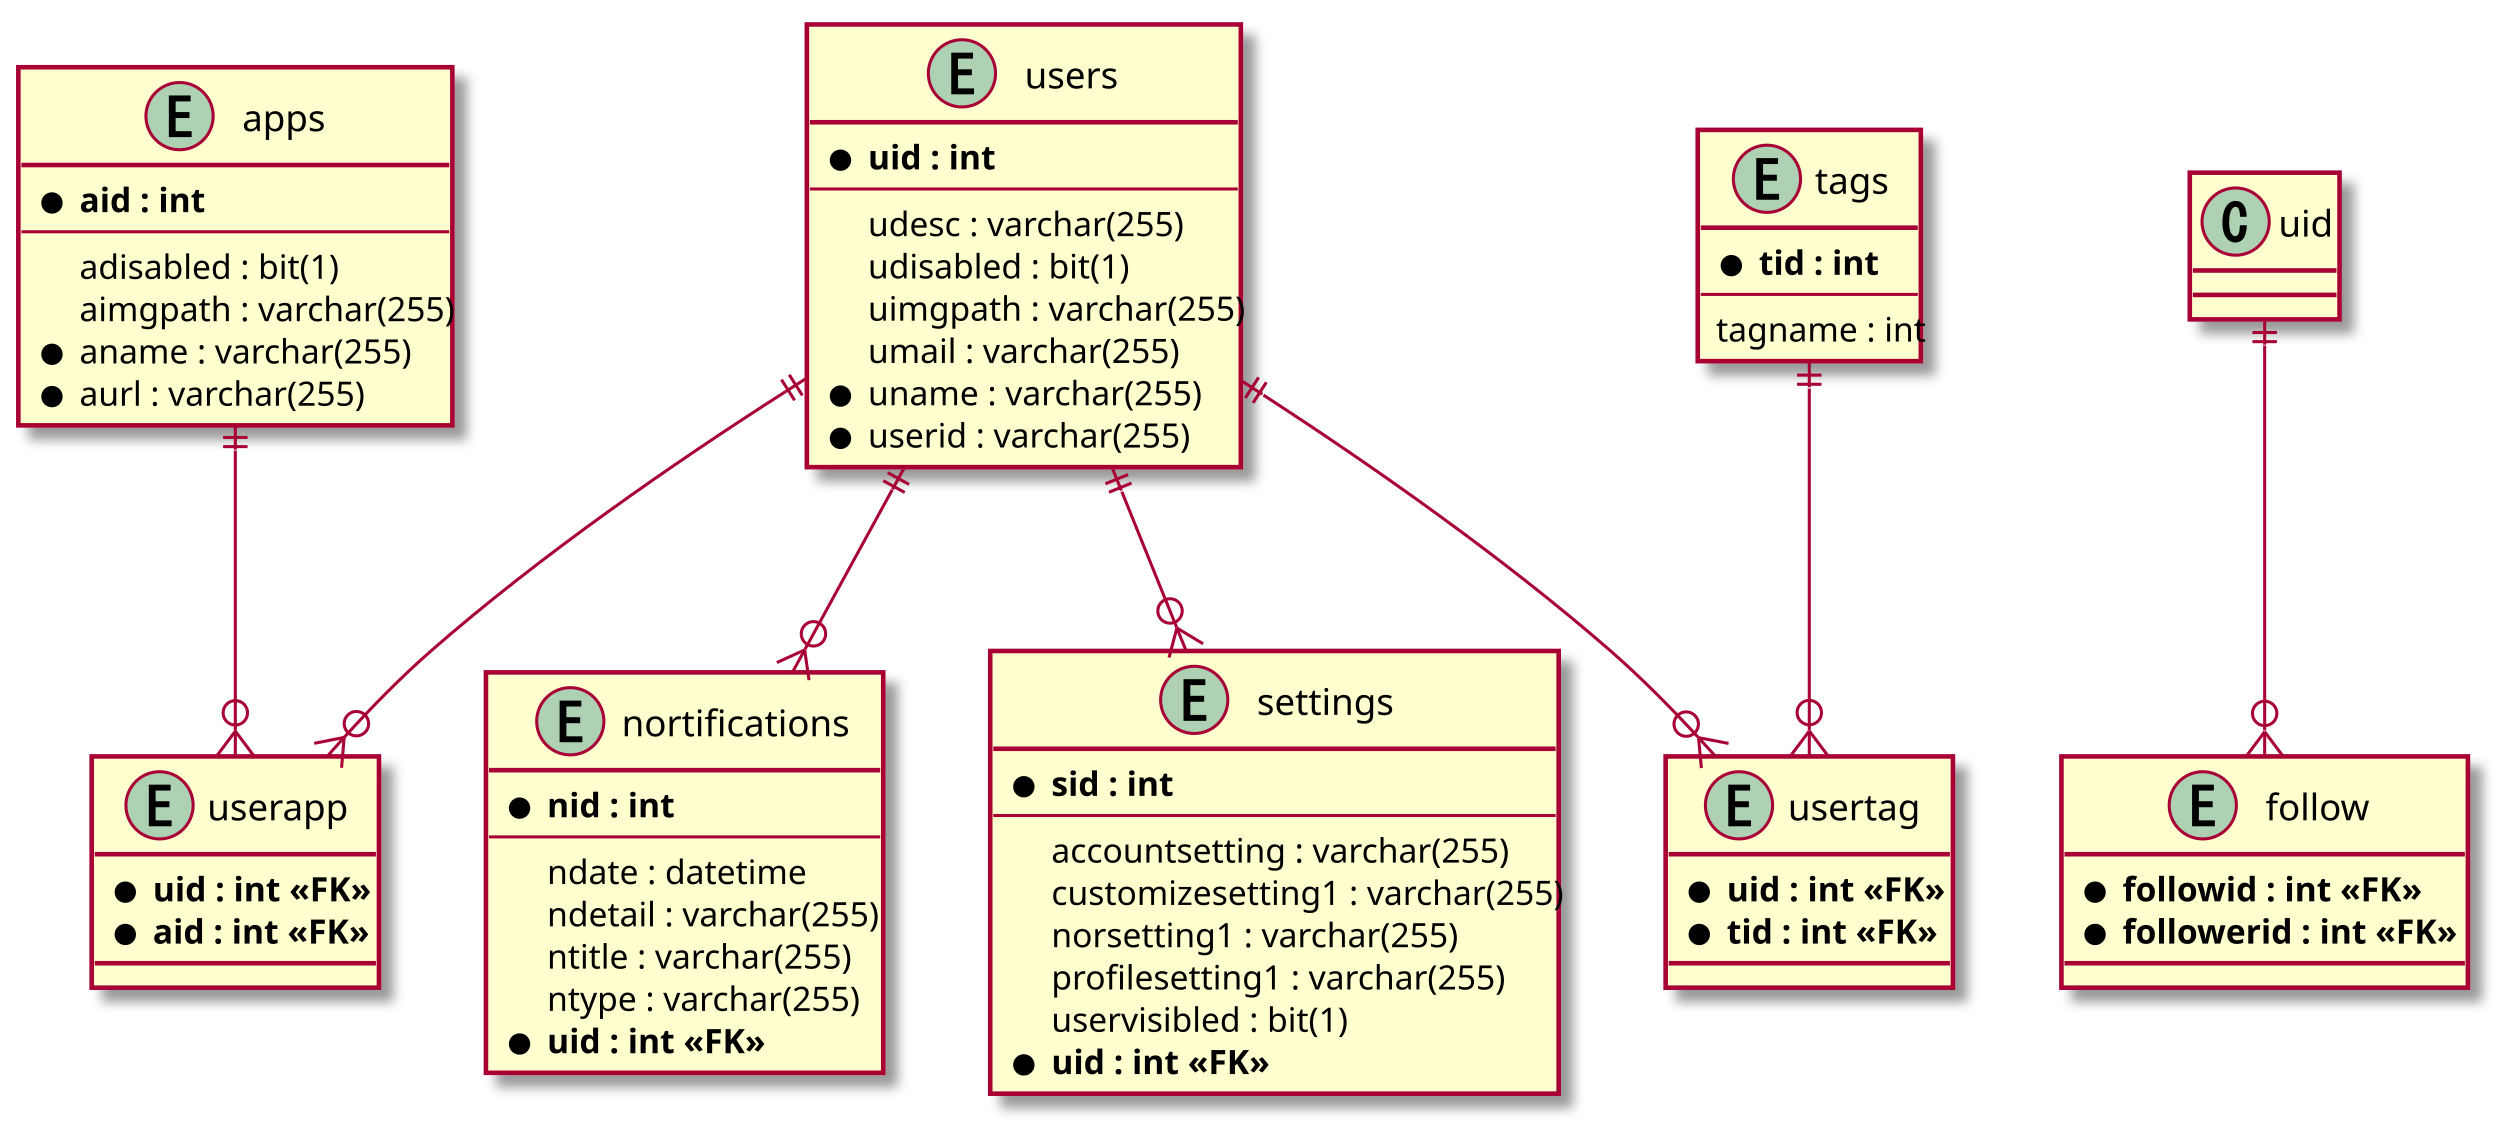
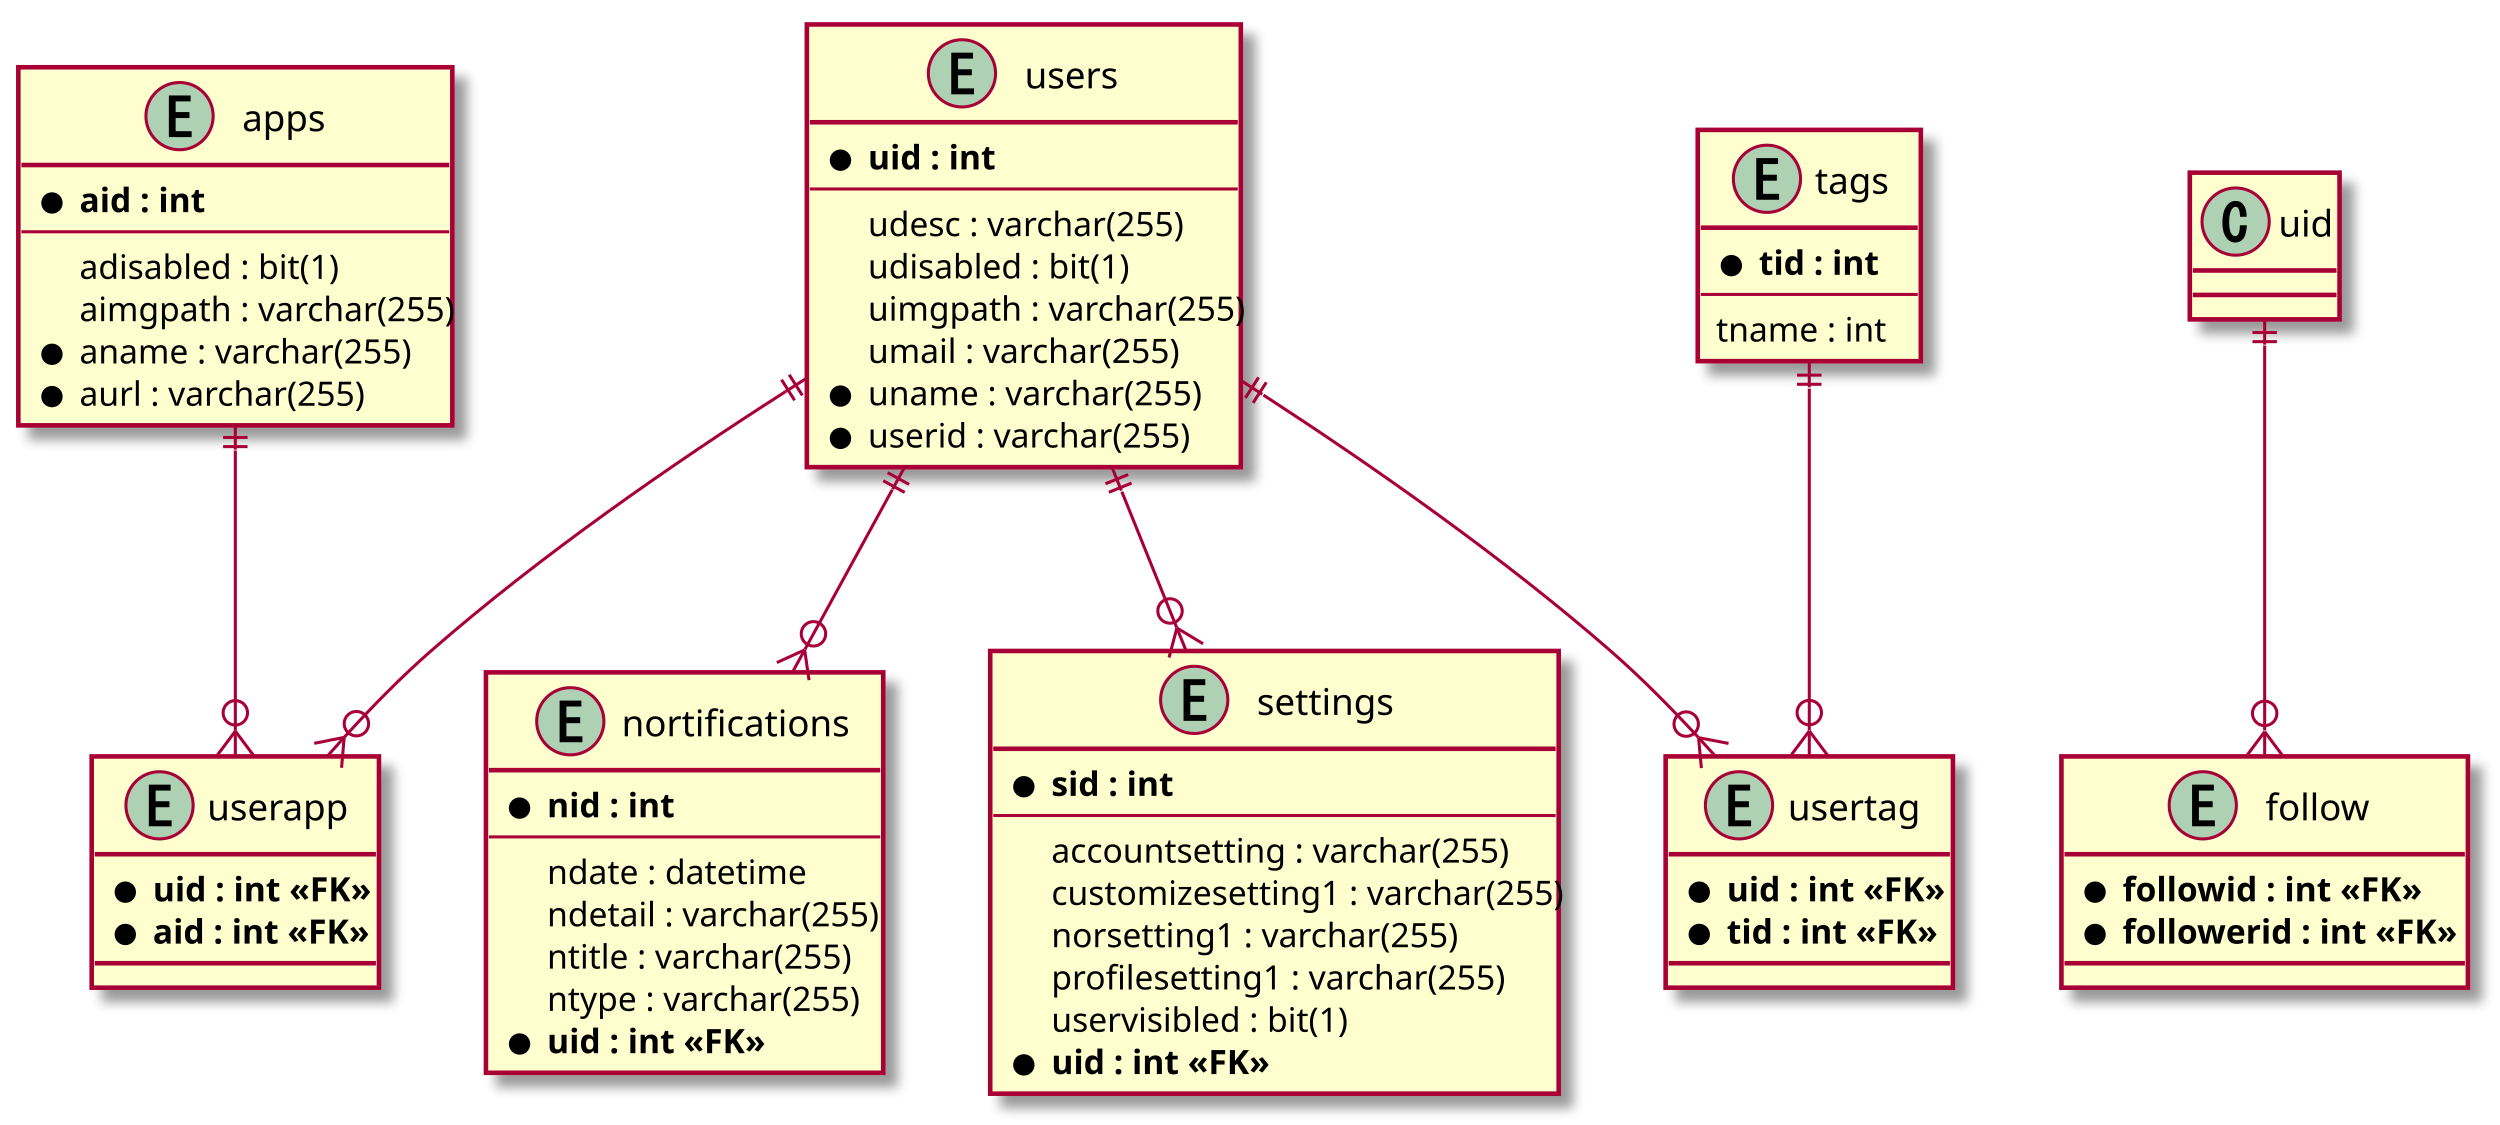
<svg xmlns="http://www.w3.org/2000/svg" contentScriptType="application/ecmascript" contentStyleType="text/css" height="368px" preserveAspectRatio="none" style="width:818px;height:368px;" version="1.1" viewBox="0 0 818 368" width="818px" zoomAndPan="magnify">
  <defs>
    <filter height="300%" id="fcz82be6fh9iv" width="300%" x="-1" y="-1">
      <feGaussianBlur result="blurOut" stdDeviation="2.0" />
      <feColorMatrix in="blurOut" result="blurOut2" type="matrix" values="0 0 0 0 0 0 0 0 0 0 0 0 0 0 0 0 0 0 .4 0" />
      <feOffset dx="4.0" dy="4.0" in="blurOut2" result="blurOut3" />
      <feBlend in="SourceGraphic" in2="blurOut3" mode="normal" />
    </filter>
  </defs>
  <g>
    <rect fill="#FEFECE" filter="url(#fcz82be6fh9iv)" height="117.18" id="apps" style="stroke: #A80036; stroke-width: 1.5;" width="142" x="6" y="22" />
    <ellipse cx="58.75" cy="38" fill="#ADD1B2" rx="11" ry="11" style="stroke: #A80036; stroke-width: 1.0;" />
    <path d="M57.469,36.672 L61.984,36.672 L61.984,38.625 L57.469,38.625 L57.469,42.922 L62.703,42.922 L62.703,44.859 L55.25,44.859 L55.25,31.234 L62.375,31.234 L62.375,33.172 L57.469,33.172 L57.469,36.672 Z " />
    <text fill="#000000" font-family="sans-serif" font-size="12" lengthAdjust="spacingAndGlyphs" textLength="28" x="79.25" y="42.91">apps</text>
    <line style="stroke: #A80036; stroke-width: 1.5;" x1="7" x2="147" y1="54" y2="54" />
    <ellipse cx="17" cy="66.418" fill="#000000" rx="3" ry="3" style="stroke: #000000; stroke-width: 1.0;" />
    <text fill="#000000" font-family="sans-serif" font-size="11" font-weight="bold" lengthAdjust="spacingAndGlyphs" textLength="39" x="26" y="69.419">aid : int</text>
    <line style="stroke: #A80036; stroke-width: 1.0;" x1="7" x2="147" y1="75.836" y2="75.836" />
    <text fill="#000000" font-family="sans-serif" font-size="11" lengthAdjust="spacingAndGlyphs" textLength="80" x="26" y="91.255">adisabled : bit(1)</text>
    <text fill="#000000" font-family="sans-serif" font-size="11" lengthAdjust="spacingAndGlyphs" textLength="116" x="26" y="105.091">aimgpath : varchar(255)</text>
    <ellipse cx="17" cy="115.926" fill="#000000" rx="3" ry="3" style="stroke: #000000; stroke-width: 1.0;" />
    <text fill="#000000" font-family="sans-serif" font-size="11" lengthAdjust="spacingAndGlyphs" textLength="105" x="26" y="118.927">aname : varchar(255)</text>
    <ellipse cx="17" cy="129.762" fill="#000000" rx="3" ry="3" style="stroke: #000000; stroke-width: 1.0;" />
    <text fill="#000000" font-family="sans-serif" font-size="11" lengthAdjust="spacingAndGlyphs" textLength="91" x="26" y="132.763">aurl : varchar(255)</text>
    <rect fill="#FEFECE" filter="url(#fcz82be6fh9iv)" height="144.852" id="users" style="stroke: #A80036; stroke-width: 1.5;" width="142" x="264" y="8" />
    <ellipse cx="314.75" cy="24" fill="#ADD1B2" rx="11" ry="11" style="stroke: #A80036; stroke-width: 1.0;" />
    <path d="M313.469,22.672 L317.984,22.672 L317.984,24.625 L313.469,24.625 L313.469,28.922 L318.703,28.922 L318.703,30.859 L311.25,30.859 L311.25,17.234 L318.375,17.234 L318.375,19.172 L313.469,19.172 L313.469,22.672 Z " />
    <text fill="#000000" font-family="sans-serif" font-size="12" lengthAdjust="spacingAndGlyphs" textLength="32" x="335.25" y="28.91">users</text>
    <line style="stroke: #A80036; stroke-width: 1.5;" x1="265" x2="405" y1="40" y2="40" />
    <ellipse cx="275" cy="52.418" fill="#000000" rx="3" ry="3" style="stroke: #000000; stroke-width: 1.0;" />
    <text fill="#000000" font-family="sans-serif" font-size="11" font-weight="bold" lengthAdjust="spacingAndGlyphs" textLength="40" x="284" y="55.419">uid : int</text>
    <line style="stroke: #A80036; stroke-width: 1.0;" x1="265" x2="405" y1="61.836" y2="61.836" />
    <text fill="#000000" font-family="sans-serif" font-size="11" lengthAdjust="spacingAndGlyphs" textLength="103" x="284" y="77.255">udesc : varchar(255)</text>
    <text fill="#000000" font-family="sans-serif" font-size="11" lengthAdjust="spacingAndGlyphs" textLength="80" x="284" y="91.091">udisabled : bit(1)</text>
    <text fill="#000000" font-family="sans-serif" font-size="11" lengthAdjust="spacingAndGlyphs" textLength="116" x="284" y="104.927">uimgpath : varchar(255)</text>
    <text fill="#000000" font-family="sans-serif" font-size="11" lengthAdjust="spacingAndGlyphs" textLength="97" x="284" y="118.763">umail : varchar(255)</text>
    <ellipse cx="275" cy="129.598" fill="#000000" rx="3" ry="3" style="stroke: #000000; stroke-width: 1.0;" />
    <text fill="#000000" font-family="sans-serif" font-size="11" lengthAdjust="spacingAndGlyphs" textLength="105" x="284" y="132.599">uname : varchar(255)</text>
    <ellipse cx="275" cy="143.434" fill="#000000" rx="3" ry="3" style="stroke: #000000; stroke-width: 1.0;" />
    <text fill="#000000" font-family="sans-serif" font-size="11" lengthAdjust="spacingAndGlyphs" textLength="103" x="284" y="146.435">userid : varchar(255)</text>
    <rect fill="#FEFECE" filter="url(#fcz82be6fh9iv)" height="75.672" id="tags" style="stroke: #A80036; stroke-width: 1.5;" width="73" x="555.5" y="42.5" />
    <ellipse cx="578.15" cy="58.5" fill="#ADD1B2" rx="11" ry="11" style="stroke: #A80036; stroke-width: 1.0;" />
    <path d="M576.869,57.172 L581.384,57.172 L581.384,59.125 L576.869,59.125 L576.869,63.422 L582.103,63.422 L582.103,65.359 L574.65,65.359 L574.65,51.734 L581.775,51.734 L581.775,53.672 L576.869,53.672 L576.869,57.172 Z " />
    <text fill="#000000" font-family="sans-serif" font-size="12" lengthAdjust="spacingAndGlyphs" textLength="24" x="593.85" y="63.41">tags</text>
    <line style="stroke: #A80036; stroke-width: 1.5;" x1="556.5" x2="627.5" y1="74.5" y2="74.5" />
    <ellipse cx="566.5" cy="86.918" fill="#000000" rx="3" ry="3" style="stroke: #000000; stroke-width: 1.0;" />
    <text fill="#000000" font-family="sans-serif" font-size="11" font-weight="bold" lengthAdjust="spacingAndGlyphs" textLength="37" x="575.5" y="89.919">tid : int</text>
    <line style="stroke: #A80036; stroke-width: 1.0;" x1="556.5" x2="627.5" y1="96.336" y2="96.336" />
-     <text fill="#000000" font-family="sans-serif" font-size="11" lengthAdjust="spacingAndGlyphs" textLength="61" x="561.5" y="111.755">tagname : int</text>
+     <text fill="#000000" font-family="sans-serif" font-size="11" lengthAdjust="spacingAndGlyphs" textLength="61" x="561.5" y="111.755">tname : int</text>
    <rect fill="#FEFECE" filter="url(#fcz82be6fh9iv)" height="131.016" id="nortifications" style="stroke: #A80036; stroke-width: 1.5;" width="130" x="159" y="220" />
    <ellipse cx="186.6" cy="236" fill="#ADD1B2" rx="11" ry="11" style="stroke: #A80036; stroke-width: 1.0;" />
    <path d="M185.319,234.672 L189.834,234.672 L189.834,236.625 L185.319,236.625 L185.319,240.922 L190.553,240.922 L190.553,242.859 L183.1,242.859 L183.1,229.234 L190.225,229.234 L190.225,231.172 L185.319,231.172 L185.319,234.672 Z " />
    <text fill="#000000" font-family="sans-serif" font-size="12" lengthAdjust="spacingAndGlyphs" textLength="70" x="203.4" y="240.91">nortifications</text>
    <line style="stroke: #A80036; stroke-width: 1.5;" x1="160" x2="288" y1="252" y2="252" />
    <ellipse cx="170" cy="264.418" fill="#000000" rx="3" ry="3" style="stroke: #000000; stroke-width: 1.0;" />
    <text fill="#000000" font-family="sans-serif" font-size="11" font-weight="bold" lengthAdjust="spacingAndGlyphs" textLength="40" x="179" y="267.419">nid : int</text>
    <line style="stroke: #A80036; stroke-width: 1.0;" x1="160" x2="288" y1="273.836" y2="273.836" />
    <text fill="#000000" font-family="sans-serif" font-size="11" lengthAdjust="spacingAndGlyphs" textLength="76" x="179" y="289.255">ndate : datetime</text>
    <text fill="#000000" font-family="sans-serif" font-size="11" lengthAdjust="spacingAndGlyphs" textLength="104" x="179" y="303.091">ndetail : varchar(255)</text>
    <text fill="#000000" font-family="sans-serif" font-size="11" lengthAdjust="spacingAndGlyphs" textLength="95" x="179" y="316.927">ntitle : varchar(255)</text>
    <text fill="#000000" font-family="sans-serif" font-size="11" lengthAdjust="spacingAndGlyphs" textLength="100" x="179" y="330.763">ntype : varchar(255)</text>
    <ellipse cx="170" cy="341.598" fill="#000000" rx="3" ry="3" style="stroke: #000000; stroke-width: 1.0;" />
    <text fill="#000000" font-family="sans-serif" font-size="11" font-weight="bold" lengthAdjust="spacingAndGlyphs" textLength="68" x="179" y="344.599">uid : int «FK»</text>
    <rect fill="#FEFECE" filter="url(#fcz82be6fh9iv)" height="144.852" id="settings" style="stroke: #A80036; stroke-width: 1.5;" width="186" x="324" y="213" />
    <ellipse cx="390.75" cy="229" fill="#ADD1B2" rx="11" ry="11" style="stroke: #A80036; stroke-width: 1.0;" />
    <path d="M389.469,227.672 L393.984,227.672 L393.984,229.625 L389.469,229.625 L389.469,233.922 L394.703,233.922 L394.703,235.859 L387.25,235.859 L387.25,222.234 L394.375,222.234 L394.375,224.172 L389.469,224.172 L389.469,227.672 Z " />
    <text fill="#000000" font-family="sans-serif" font-size="12" lengthAdjust="spacingAndGlyphs" textLength="44" x="411.25" y="233.91">settings</text>
    <line style="stroke: #A80036; stroke-width: 1.5;" x1="325" x2="509" y1="245" y2="245" />
    <ellipse cx="335" cy="257.418" fill="#000000" rx="3" ry="3" style="stroke: #000000; stroke-width: 1.0;" />
    <text fill="#000000" font-family="sans-serif" font-size="11" font-weight="bold" lengthAdjust="spacingAndGlyphs" textLength="40" x="344" y="260.419">sid : int</text>
    <line style="stroke: #A80036; stroke-width: 1.0;" x1="325" x2="509" y1="266.836" y2="266.836" />
    <text fill="#000000" font-family="sans-serif" font-size="11" lengthAdjust="spacingAndGlyphs" textLength="144" x="344" y="282.255">accountsetting : varchar(255)</text>
    <text fill="#000000" font-family="sans-serif" font-size="11" lengthAdjust="spacingAndGlyphs" textLength="160" x="344" y="296.091">customizesetting1 : varchar(255)</text>
    <text fill="#000000" font-family="sans-serif" font-size="11" lengthAdjust="spacingAndGlyphs" textLength="127" x="344" y="309.927">norsetting1 : varchar(255)</text>
    <text fill="#000000" font-family="sans-serif" font-size="11" lengthAdjust="spacingAndGlyphs" textLength="141" x="344" y="323.763">profilesetting1 : varchar(255)</text>
    <text fill="#000000" font-family="sans-serif" font-size="11" lengthAdjust="spacingAndGlyphs" textLength="92" x="344" y="337.599">uservisibled : bit(1)</text>
    <ellipse cx="335" cy="348.434" fill="#000000" rx="3" ry="3" style="stroke: #000000; stroke-width: 1.0;" />
    <text fill="#000000" font-family="sans-serif" font-size="11" font-weight="bold" lengthAdjust="spacingAndGlyphs" textLength="68" x="344" y="351.435">uid : int «FK»</text>
    <rect fill="#FEFECE" filter="url(#fcz82be6fh9iv)" height="75.672" id="userapp" style="stroke: #A80036; stroke-width: 1.5;" width="94" x="30" y="247.5" />
    <ellipse cx="52.2" cy="263.5" fill="#ADD1B2" rx="11" ry="11" style="stroke: #A80036; stroke-width: 1.0;" />
    <path d="M50.919,262.172 L55.434,262.172 L55.434,264.125 L50.919,264.125 L50.919,268.422 L56.153,268.422 L56.153,270.359 L48.7,270.359 L48.7,256.734 L55.825,256.734 L55.825,258.672 L50.919,258.672 L50.919,262.172 Z " />
    <text fill="#000000" font-family="sans-serif" font-size="12" lengthAdjust="spacingAndGlyphs" textLength="46" x="67.8" y="268.41">userapp</text>
    <line style="stroke: #A80036; stroke-width: 1.5;" x1="31" x2="123" y1="279.5" y2="279.5" />
    <ellipse cx="41" cy="291.918" fill="#000000" rx="3" ry="3" style="stroke: #000000; stroke-width: 1.0;" />
    <text fill="#000000" font-family="sans-serif" font-size="11" font-weight="bold" lengthAdjust="spacingAndGlyphs" textLength="68" x="50" y="294.919">uid : int «FK»</text>
    <ellipse cx="41" cy="305.754" fill="#000000" rx="3" ry="3" style="stroke: #000000; stroke-width: 1.0;" />
    <text fill="#000000" font-family="sans-serif" font-size="11" font-weight="bold" lengthAdjust="spacingAndGlyphs" textLength="67" x="50" y="308.755">aid : int «FK»</text>
    <line style="stroke: #A80036; stroke-width: 1.5;" x1="31" x2="123" y1="315.172" y2="315.172" />
    <rect fill="#FEFECE" filter="url(#fcz82be6fh9iv)" height="75.672" id="usertag" style="stroke: #A80036; stroke-width: 1.5;" width="94" x="545" y="247.5" />
    <ellipse cx="569" cy="263.5" fill="#ADD1B2" rx="11" ry="11" style="stroke: #A80036; stroke-width: 1.0;" />
    <path d="M567.719,262.172 L572.234,262.172 L572.234,264.125 L567.719,264.125 L567.719,268.422 L572.953,268.422 L572.953,270.359 L565.5,270.359 L565.5,256.734 L572.625,256.734 L572.625,258.672 L567.719,258.672 L567.719,262.172 Z " />
    <text fill="#000000" font-family="sans-serif" font-size="12" lengthAdjust="spacingAndGlyphs" textLength="42" x="585" y="268.41">usertag</text>
    <line style="stroke: #A80036; stroke-width: 1.5;" x1="546" x2="638" y1="279.5" y2="279.5" />
    <ellipse cx="556" cy="291.918" fill="#000000" rx="3" ry="3" style="stroke: #000000; stroke-width: 1.0;" />
    <text fill="#000000" font-family="sans-serif" font-size="11" font-weight="bold" lengthAdjust="spacingAndGlyphs" textLength="68" x="565" y="294.919">uid : int «FK»</text>
    <ellipse cx="556" cy="305.754" fill="#000000" rx="3" ry="3" style="stroke: #000000; stroke-width: 1.0;" />
    <text fill="#000000" font-family="sans-serif" font-size="11" font-weight="bold" lengthAdjust="spacingAndGlyphs" textLength="65" x="565" y="308.755">tid : int «FK»</text>
    <line style="stroke: #A80036; stroke-width: 1.5;" x1="546" x2="638" y1="315.172" y2="315.172" />
    <rect fill="#FEFECE" filter="url(#fcz82be6fh9iv)" height="75.672" id="follow" style="stroke: #A80036; stroke-width: 1.5;" width="133" x="674.5" y="247.5" />
    <ellipse cx="720.75" cy="263.5" fill="#ADD1B2" rx="11" ry="11" style="stroke: #A80036; stroke-width: 1.0;" />
    <path d="M719.469,262.172 L723.984,262.172 L723.984,264.125 L719.469,264.125 L719.469,268.422 L724.703,268.422 L724.703,270.359 L717.25,270.359 L717.25,256.734 L724.375,256.734 L724.375,258.672 L719.469,258.672 L719.469,262.172 Z " />
    <text fill="#000000" font-family="sans-serif" font-size="12" lengthAdjust="spacingAndGlyphs" textLength="32" x="741.25" y="268.41">follow</text>
    <line style="stroke: #A80036; stroke-width: 1.5;" x1="675.5" x2="806.5" y1="279.5" y2="279.5" />
    <ellipse cx="685.5" cy="291.918" fill="#000000" rx="3" ry="3" style="stroke: #000000; stroke-width: 1.0;" />
    <text fill="#000000" font-family="sans-serif" font-size="11" font-weight="bold" lengthAdjust="spacingAndGlyphs" textLength="95" x="694.5" y="294.919">followid : int «FK»</text>
    <ellipse cx="685.5" cy="305.754" fill="#000000" rx="3" ry="3" style="stroke: #000000; stroke-width: 1.0;" />
    <text fill="#000000" font-family="sans-serif" font-size="11" font-weight="bold" lengthAdjust="spacingAndGlyphs" textLength="107" x="694.5" y="308.755">followerid : int «FK»</text>
    <line style="stroke: #A80036; stroke-width: 1.5;" x1="675.5" x2="806.5" y1="315.172" y2="315.172" />
    <rect fill="#FEFECE" filter="url(#fcz82be6fh9iv)" height="48" id="uid" style="stroke: #A80036; stroke-width: 1.5;" width="49" x="716.5" y="56.5" />
    <ellipse cx="731.5" cy="72.5" fill="#ADD1B2" rx="11" ry="11" style="stroke: #A80036; stroke-width: 1.0;" />
    <path d="M735.188,73.703 Q734.938,77.188 733.797,78.344 Q732.766,79.359 731.359,79.359 Q729.953,79.359 728.922,78.344 Q727.172,76.578 727.172,72.906 Q727.172,68.656 729.047,66.75 Q730.094,65.734 731.422,65.734 Q732.828,65.734 733.672,66.547 Q735.156,68.062 735.078,70.938 L732.953,70.938 Q732.875,68.609 732.234,67.969 Q731.953,67.672 731.422,67.672 Q730.969,67.672 730.609,68.047 Q729.375,69.266 729.375,72.781 Q729.375,75.828 730.422,76.844 Q730.844,77.281 731.359,77.281 Q731.812,77.281 732.25,76.844 Q732.812,76.297 732.891,73.703 L735.188,73.703 Z " />
    <text fill="#000000" font-family="sans-serif" font-size="12" lengthAdjust="spacingAndGlyphs" textLength="17" x="745.5" y="77.41">uid</text>
    <line style="stroke: #A80036; stroke-width: 1.5;" x1="717.5" x2="764.5" y1="88.5" y2="88.5" />
    <line style="stroke: #A80036; stroke-width: 1.5;" x1="717.5" x2="764.5" y1="96.5" y2="96.5" />
    <path d="M77,147.406 C77,177.389 77,212.118 77,239.119 " fill="none" id="apps-userapp" style="stroke: #A80036; stroke-width: 1.0;" />
    <line style="stroke: #A80036; stroke-width: 1.0;" x1="77" x2="83" y1="239.237" y2="247.237" />
    <line style="stroke: #A80036; stroke-width: 1.0;" x1="77" x2="71" y1="239.237" y2="247.237" />
    <line style="stroke: #A80036; stroke-width: 1.0;" x1="77" x2="77" y1="239.237" y2="247.237" />
    <ellipse cx="77" cy="233.237" fill="none" rx="4" ry="4" style="stroke: #A80036; stroke-width: 1.0;" />
    <line style="stroke: #A80036; stroke-width: 1.0;" x1="73" x2="81" y1="143.129" y2="143.129" />
    <line style="stroke: #A80036; stroke-width: 1.0;" x1="73" x2="81" y1="146.129" y2="146.129" />
    <line style="stroke: #A80036; stroke-width: 1.0;" x1="77" x2="77" y1="147.129" y2="139.129" />
    <path d="M256.981,128.159 C220.252,151.652 176.766,181.745 141,213 C131.235,221.534 121.491,231.489 112.658,241.211 " fill="none" id="users-userapp" style="stroke: #A80036; stroke-width: 1.0;" />
    <line style="stroke: #A80036; stroke-width: 1.0;" x1="112.617" x2="111.756" y1="241.258" y2="251.221" />
    <line style="stroke: #A80036; stroke-width: 1.0;" x1="112.617" x2="102.812" y1="241.258" y2="243.221" />
    <line style="stroke: #A80036; stroke-width: 1.0;" x1="112.617" x2="107.284" y1="241.258" y2="247.221" />
    <ellipse cx="116.617" cy="236.786" fill="none" rx="4" ry="4" style="stroke: #A80036; stroke-width: 1.0;" />
    <line style="stroke: #A80036; stroke-width: 1.0;" x1="258.235" x2="262.528" y1="122.621" y2="129.372" />
    <line style="stroke: #A80036; stroke-width: 1.0;" x1="255.704" x2="259.996" y1="124.231" y2="130.981" />
    <line style="stroke: #A80036; stroke-width: 1.0;" x1="257.006" x2="263.757" y1="128.143" y2="123.85" />
    <path d="M592,127.159 C592,160.533 592,205.6 592,238.948 " fill="none" id="tags-usertag" style="stroke: #A80036; stroke-width: 1.0;" />
    <line style="stroke: #A80036; stroke-width: 1.0;" x1="592" x2="598" y1="239.16" y2="247.16" />
    <line style="stroke: #A80036; stroke-width: 1.0;" x1="592" x2="586" y1="239.16" y2="247.16" />
    <line style="stroke: #A80036; stroke-width: 1.0;" x1="592" x2="592" y1="239.16" y2="247.16" />
    <ellipse cx="592" cy="233.16" fill="none" rx="4" ry="4" style="stroke: #A80036; stroke-width: 1.0;" />
    <line style="stroke: #A80036; stroke-width: 1.0;" x1="588" x2="596" y1="122.733" y2="122.733" />
    <line style="stroke: #A80036; stroke-width: 1.0;" x1="588" x2="596" y1="125.733" y2="125.733" />
    <line style="stroke: #A80036; stroke-width: 1.0;" x1="592" x2="592" y1="126.733" y2="118.733" />
    <path d="M413.402,129.264 C449.437,152.68 491.875,182.394 527,213 C536.846,221.579 546.714,231.552 555.68,241.277 " fill="none" id="users-usertag" style="stroke: #A80036; stroke-width: 1.0;" />
    <line style="stroke: #A80036; stroke-width: 1.0;" x1="555.76" x2="565.58" y1="241.364" y2="243.252" />
    <line style="stroke: #A80036; stroke-width: 1.0;" x1="555.76" x2="556.698" y1="241.364" y2="251.32" />
    <line style="stroke: #A80036; stroke-width: 1.0;" x1="555.76" x2="561.139" y1="241.364" y2="247.286" />
    <ellipse cx="551.726" cy="236.923" fill="none" rx="4" ry="4" style="stroke: #A80036; stroke-width: 1.0;" />
    <line style="stroke: #A80036; stroke-width: 1.0;" x1="407.474" x2="411.814" y1="130.196" y2="123.476" />
    <line style="stroke: #A80036; stroke-width: 1.0;" x1="409.994" x2="414.334" y1="131.824" y2="125.103" />
    <line style="stroke: #A80036; stroke-width: 1.0;" x1="413.004" x2="406.284" y1="129.006" y2="124.666" />
    <path d="M291.938,160.253 C282.532,177.454 272.624,195.575 263.371,212.497 " fill="none" id="users-nortifications" style="stroke: #A80036; stroke-width: 1.0;" />
    <line style="stroke: #A80036; stroke-width: 1.0;" x1="263.287" x2="264.713" y1="212.651" y2="222.549" />
    <line style="stroke: #A80036; stroke-width: 1.0;" x1="263.287" x2="254.185" y1="212.651" y2="216.791" />
    <line style="stroke: #A80036; stroke-width: 1.0;" x1="263.287" x2="259.449" y1="212.651" y2="219.67" />
    <ellipse cx="266.166" cy="207.386" fill="none" rx="4" ry="4" style="stroke: #A80036; stroke-width: 1.0;" />
    <line style="stroke: #A80036; stroke-width: 1.0;" x1="290.437" x2="297.456" y1="154.66" y2="158.499" />
    <line style="stroke: #A80036; stroke-width: 1.0;" x1="288.998" x2="296.017" y1="157.292" y2="161.131" />
    <line style="stroke: #A80036; stroke-width: 1.0;" x1="292.027" x2="295.866" y1="160.089" y2="153.07" />
    <path d="M367.065,160.879 C372.963,175.482 379.121,190.728 385.018,205.324 " fill="none" id="users-settings" style="stroke: #A80036; stroke-width: 1.0;" />
    <line style="stroke: #A80036; stroke-width: 1.0;" x1="385.078" x2="393.638" y1="205.475" y2="210.644" />
    <line style="stroke: #A80036; stroke-width: 1.0;" x1="385.078" x2="382.512" y1="205.475" y2="215.14" />
    <line style="stroke: #A80036; stroke-width: 1.0;" x1="385.078" x2="388.075" y1="205.475" y2="212.892" />
    <ellipse cx="382.83" cy="199.912" fill="none" rx="4" ry="4" style="stroke: #A80036; stroke-width: 1.0;" />
    <line style="stroke: #A80036; stroke-width: 1.0;" x1="361.7" x2="369.117" y1="158.277" y2="155.28" />
    <line style="stroke: #A80036; stroke-width: 1.0;" x1="362.823" x2="370.241" y1="161.059" y2="158.062" />
    <line style="stroke: #A80036; stroke-width: 1.0;" x1="366.907" x2="363.91" y1="160.488" y2="153.07" />
    <path d="M741,113.049 C741,146.808 741,200.669 741,239.008 " fill="none" id="uid-follow" style="stroke: #A80036; stroke-width: 1.0;" />
    <line style="stroke: #A80036; stroke-width: 1.0;" x1="741" x2="747" y1="239.425" y2="247.425" />
    <line style="stroke: #A80036; stroke-width: 1.0;" x1="741" x2="735" y1="239.425" y2="247.425" />
    <line style="stroke: #A80036; stroke-width: 1.0;" x1="741" x2="741" y1="239.425" y2="247.425" />
    <ellipse cx="741" cy="233.425" fill="none" rx="4" ry="4" style="stroke: #A80036; stroke-width: 1.0;" />
    <line style="stroke: #A80036; stroke-width: 1.0;" x1="737" x2="745" y1="108.787" y2="108.787" />
    <line style="stroke: #A80036; stroke-width: 1.0;" x1="737" x2="745" y1="111.787" y2="111.787" />
    <line style="stroke: #A80036; stroke-width: 1.0;" x1="741" x2="741" y1="112.787" y2="104.787" />
  </g>
</svg>
